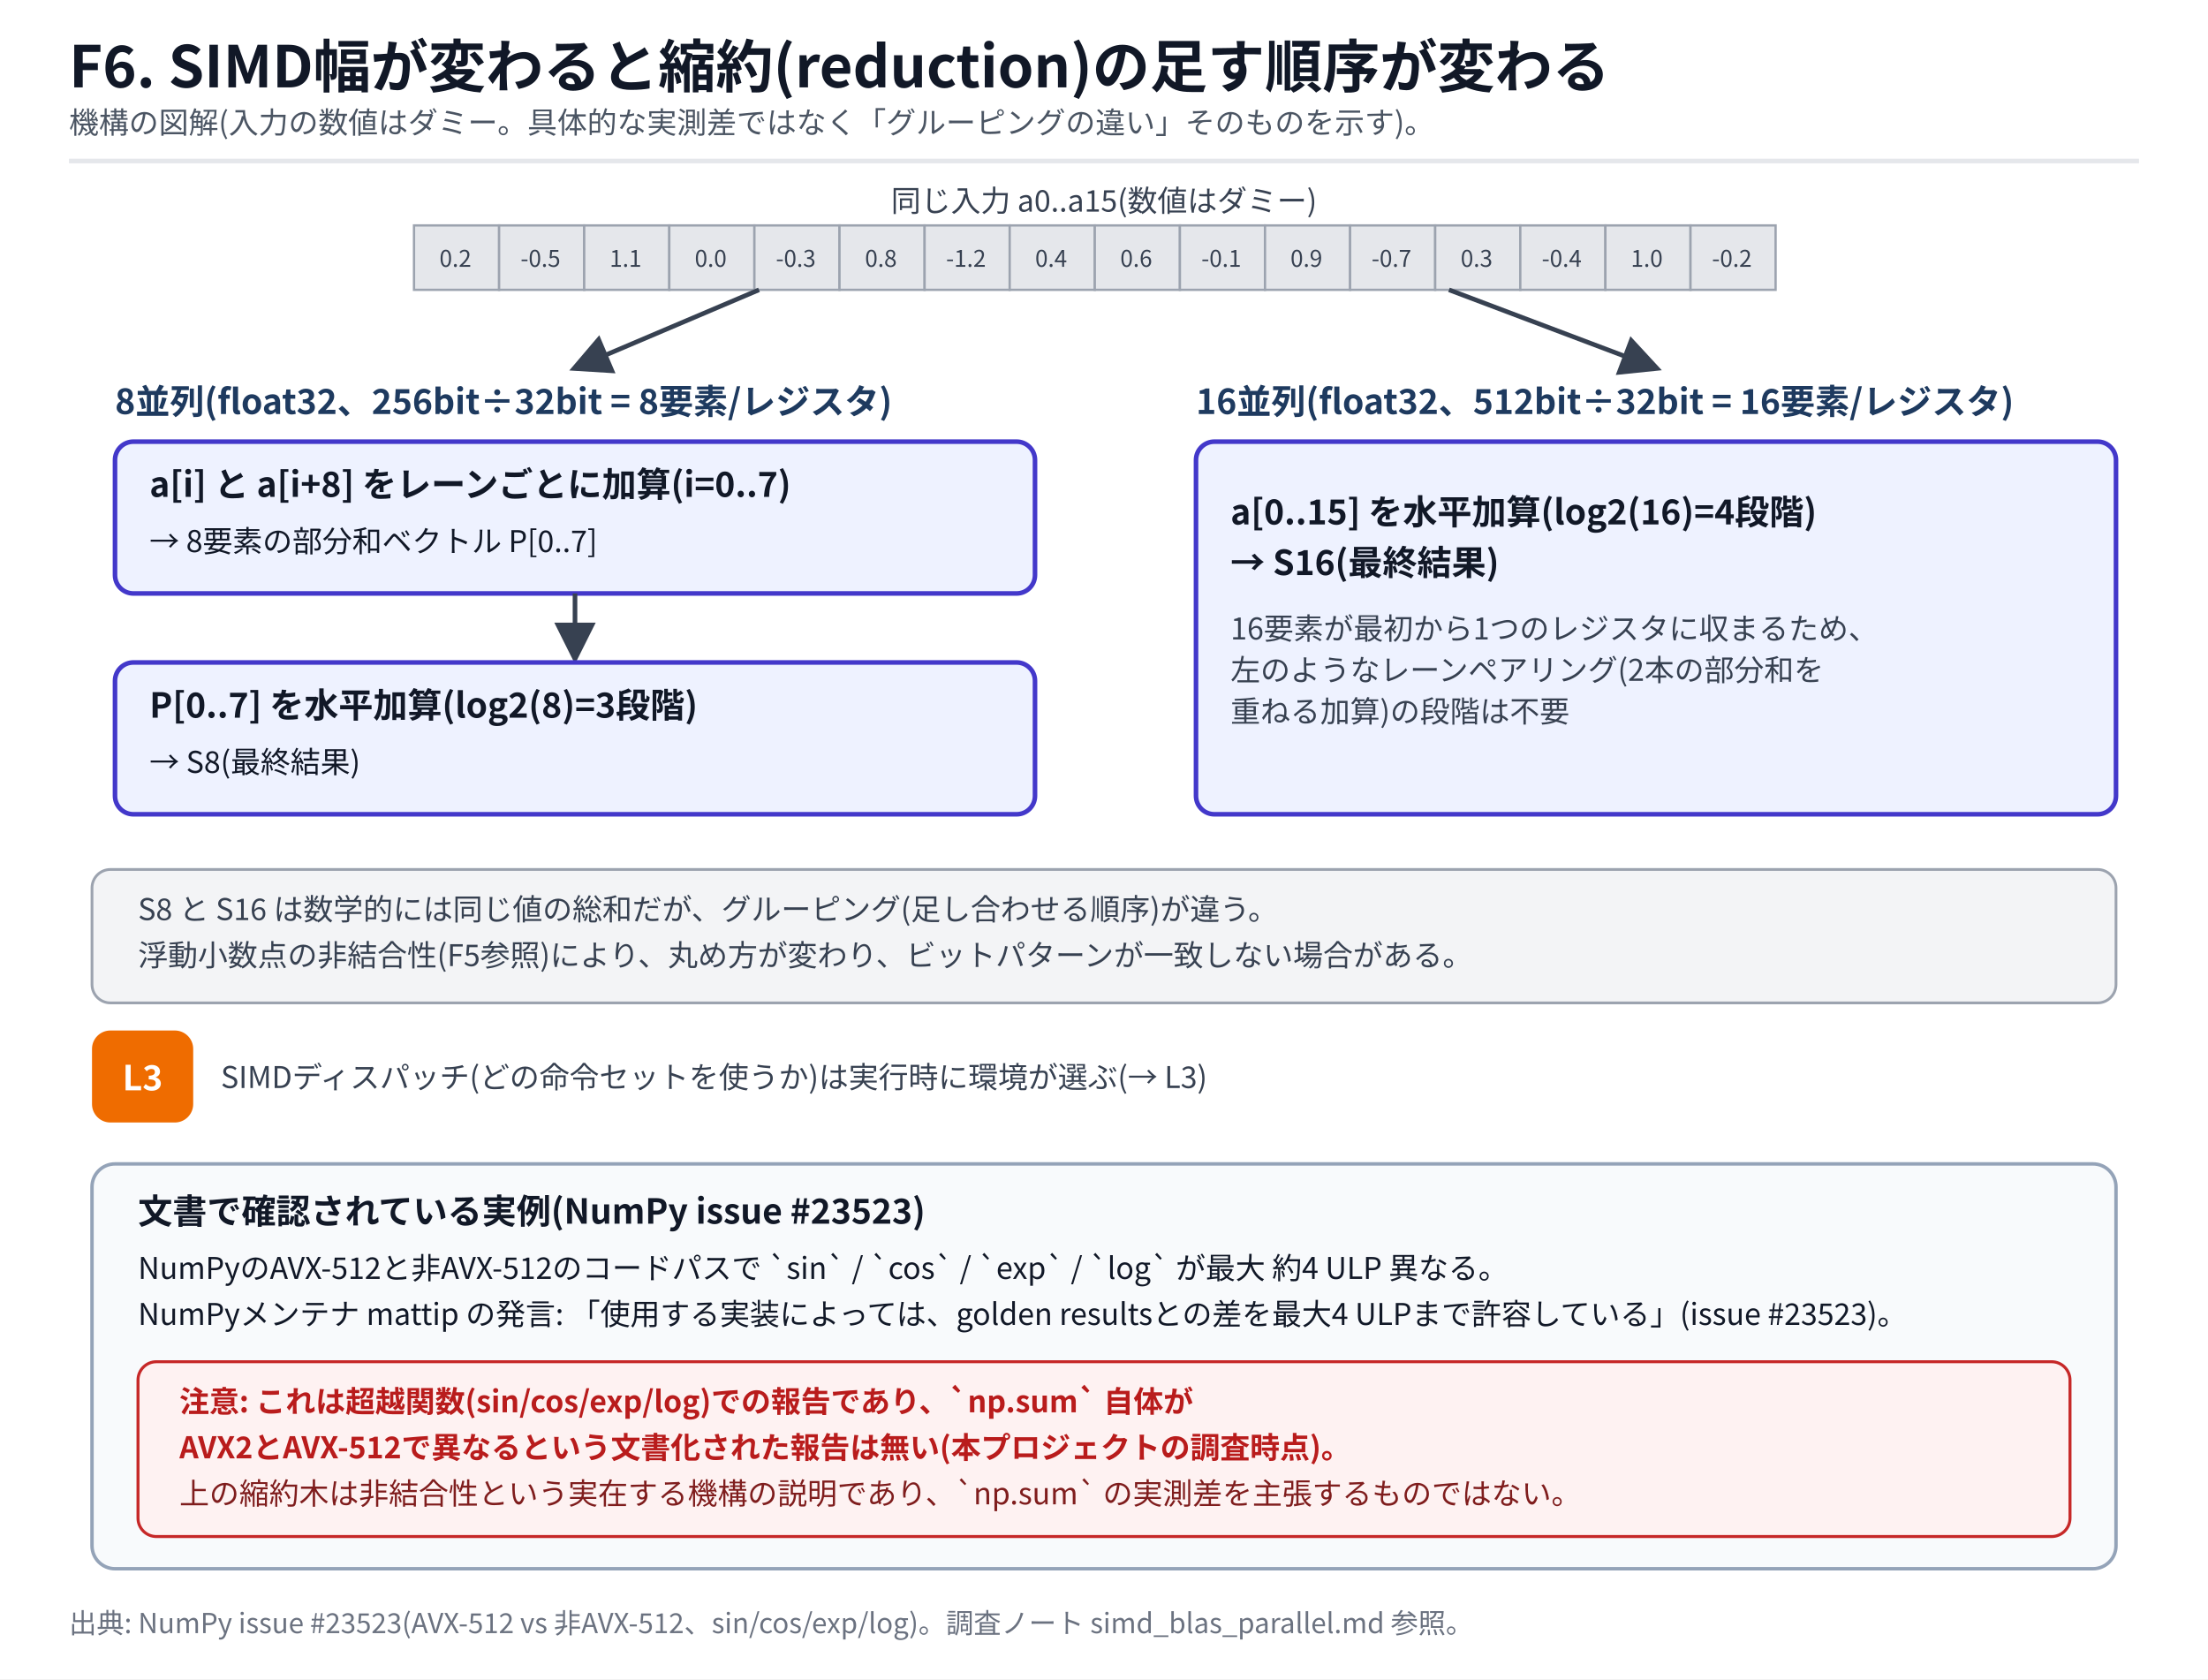
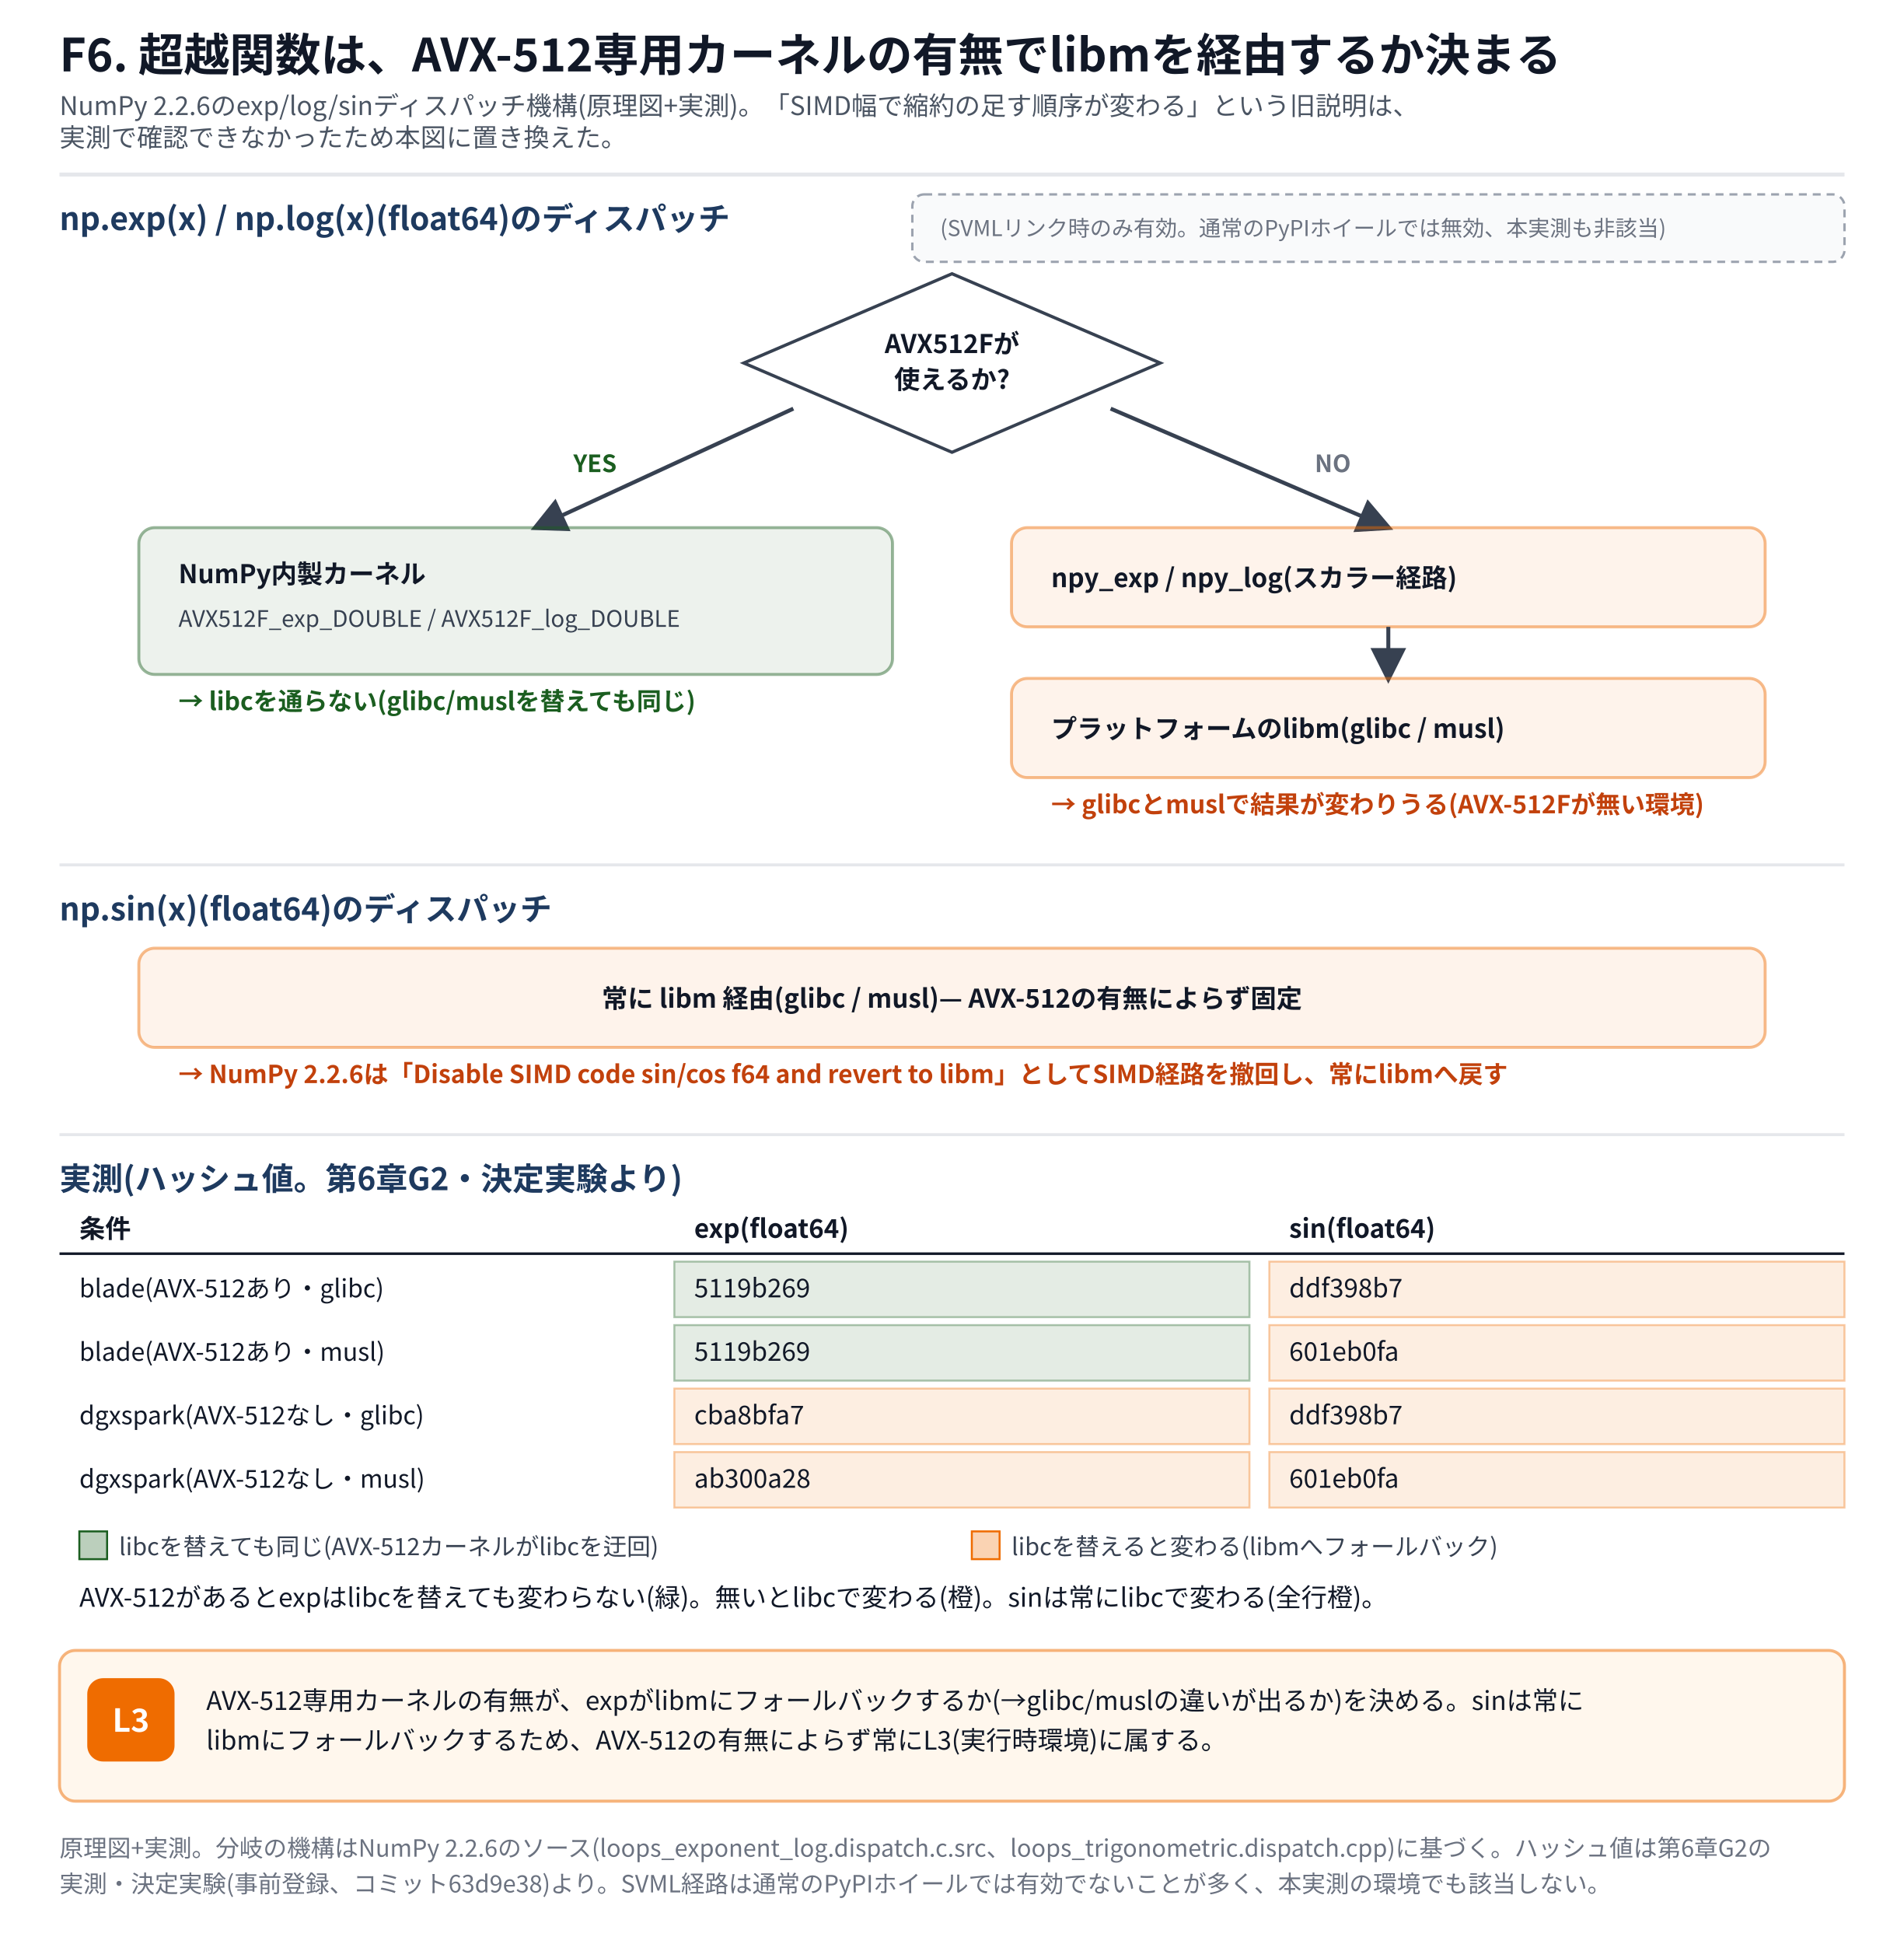
- <svg xmlns="http://www.w3.org/2000/svg" viewBox="0 0 960 730" width="960" height="730">
+ <svg xmlns="http://www.w3.org/2000/svg" viewBox="0 0 960 980" width="960" height="980">
  <defs>
    <marker id="arrow" viewBox="0 0 10 10" refX="8.5" refY="5" markerWidth="9" markerHeight="9" orient="auto-start-reverse">
      <path d="M0,0 L10,5 L0,10 z" fill="#374151" />
    </marker>
  </defs>
  <style>
    text { font-family: 'Noto Sans CJK JP', 'Noto Sans', sans-serif; }
-     .title { font-size: 25px; font-weight: 700; fill: #111827; }
+     .title { font-size: 23px; font-weight: 700; fill: #111827; }
    .subtitle { font-size: 13px; fill: #4b5563; }
-     .panelTitle { font-size: 15px; font-weight: 700; fill: #1e3a5f; }
-     .cellText { font-size: 13px; fill: #111827; }
-     .note { font-size: 13px; fill: #374151; }
+     .panelTitle { font-size: 16px; font-weight: 700; fill: #1e3a5f; }
+     .diamond { fill: #ffffff; stroke: #374151; stroke-width: 1.6; }
+     .qtext { font-size: 13px; font-weight: 700; fill: #111827; }
+     .boxtext { font-size: 13px; font-weight: 700; fill: #111827; }
+     .boxsub { font-size: 11.5px; fill: #374151; }
+     .branchlabel { font-size: 12px; font-weight: 700; }
+     .notegreen { font-size: 12.5px; font-weight: 700; fill: #1b5e20; }
+     .noteorange { font-size: 12.5px; font-weight: 700; fill: #c2410c; }
+     .svmlnote { font-size: 11px; fill: #6b7280; }
+     .tablehead { font-size: 13px; font-weight: 700; fill: #111827; }
+     .tablecell { font-size: 13px; fill: #111827; }
+     .tablecond { font-size: 12.5px; fill: #111827; }
+     .legend { font-size: 12px; fill: #374151; }
+     .note { font-size: 13px; fill: #111827; }
    .footnote { font-size: 12px; fill: #6b7280; }
-     .inputcell { fill: #e5e7eb; stroke: #9ca3af; stroke-width: 1; }
-     .inputval { font-size: 10px; fill: #374151; }
-     .groupbox { fill: #eef2ff; stroke: #4338ca; stroke-width: 2; rx: 8; }
-     .panel2 { fill: #f8fafc; stroke: #94a3b8; stroke-width: 1.5; rx: 10; }
-     .caveatbox { fill: #fef2f2; stroke: #c62828; stroke-width: 1.3; rx: 8; }
  </style>
-   <rect x="0" y="0" width="960" height="730" fill="#ffffff" />
-   <text x="30" y="38" class="title">F6. SIMD幅が変わると縮約(reduction)の足す順序が変わる</text>
-   <text x="30" y="58" class="subtitle">機構の図解(入力の数値はダミー。具体的な実測差ではなく「グルーピングの違い」そのものを示す)。</text>
-   <line x1="30" y1="70" x2="930" y2="70" stroke="#e5e7eb" stroke-width="2" />
-   <text x="480" y="92" text-anchor="middle" font-size="13" fill="#374151" font-family="'Noto Sans CJK JP','Noto Sans',sans-serif">同じ入力 a0..a15(数値はダミー)</text>
-   <g>
-     <rect x="180" y="98" width="37" height="28" class="inputcell" />
-     <text x="198" y="116" text-anchor="middle" class="inputval">0.2</text>
-     <rect x="217" y="98" width="37" height="28" class="inputcell" />
-     <text x="235" y="116" text-anchor="middle" class="inputval">-0.5</text>
-     <rect x="254" y="98" width="37" height="28" class="inputcell" />
-     <text x="272" y="116" text-anchor="middle" class="inputval">1.1</text>
-     <rect x="291" y="98" width="37" height="28" class="inputcell" />
-     <text x="309" y="116" text-anchor="middle" class="inputval">0.0</text>
-     <rect x="328" y="98" width="37" height="28" class="inputcell" />
-     <text x="346" y="116" text-anchor="middle" class="inputval">-0.3</text>
-     <rect x="365" y="98" width="37" height="28" class="inputcell" />
-     <text x="383" y="116" text-anchor="middle" class="inputval">0.8</text>
-     <rect x="402" y="98" width="37" height="28" class="inputcell" />
-     <text x="420" y="116" text-anchor="middle" class="inputval">-1.2</text>
-     <rect x="439" y="98" width="37" height="28" class="inputcell" />
-     <text x="457" y="116" text-anchor="middle" class="inputval">0.4</text>
-     <rect x="476" y="98" width="37" height="28" class="inputcell" />
-     <text x="494" y="116" text-anchor="middle" class="inputval">0.6</text>
-     <rect x="513" y="98" width="37" height="28" class="inputcell" />
-     <text x="531" y="116" text-anchor="middle" class="inputval">-0.1</text>
-     <rect x="550" y="98" width="37" height="28" class="inputcell" />
-     <text x="568" y="116" text-anchor="middle" class="inputval">0.9</text>
-     <rect x="587" y="98" width="37" height="28" class="inputcell" />
-     <text x="605" y="116" text-anchor="middle" class="inputval">-0.7</text>
-     <rect x="624" y="98" width="37" height="28" class="inputcell" />
-     <text x="642" y="116" text-anchor="middle" class="inputval">0.3</text>
-     <rect x="661" y="98" width="37" height="28" class="inputcell" />
-     <text x="679" y="116" text-anchor="middle" class="inputval">-0.4</text>
-     <rect x="698" y="98" width="37" height="28" class="inputcell" />
-     <text x="716" y="116" text-anchor="middle" class="inputval">1.0</text>
-     <rect x="735" y="98" width="37" height="28" class="inputcell" />
-     <text x="753" y="116" text-anchor="middle" class="inputval">-0.2</text>
-   </g>
-   <line x1="330" y1="126" x2="250" y2="160" stroke="#374151" stroke-width="2" marker-end="url(#arrow)" />
-   <line x1="630" y1="126" x2="720" y2="160" stroke="#374151" stroke-width="2" marker-end="url(#arrow)" />
-   <text x="50" y="180" class="panelTitle">8並列(float32、256bit÷32bit = 8要素/レジスタ)</text>
-   <rect x="50" y="192" width="400" height="66" class="groupbox" />
-   <text x="65" y="216" font-size="15" font-weight="700" fill="#111827" font-family="'Noto Sans CJK JP','Noto Sans',sans-serif">a[i] と a[i+8] をレーンごとに加算(i=0..7)</text>
-   <text x="65" y="240" class="cellText">→ 8要素の部分和ベクトル P[0..7]</text>
-   <line x1="250" y1="258" x2="250" y2="286" stroke="#374151" stroke-width="2" marker-end="url(#arrow)" />
-   <rect x="50" y="288" width="400" height="66" class="groupbox" />
-   <text x="65" y="312" font-size="15" font-weight="700" fill="#111827" font-family="'Noto Sans CJK JP','Noto Sans',sans-serif">P[0..7] を水平加算(log2(8)=3段階)</text>
-   <text x="65" y="336" class="cellText">→ S8(最終結果)</text>
-   <text x="520" y="180" class="panelTitle">16並列(float32、512bit÷32bit = 16要素/レジスタ)</text>
-   <rect x="520" y="192" width="400" height="162" class="groupbox" />
-   <text x="535" y="228" font-size="15" font-weight="700" fill="#111827" font-family="'Noto Sans CJK JP','Noto Sans',sans-serif">a[0..15] を水平加算(log2(16)=4段階)</text>
-   <text x="535" y="250" font-size="15" font-weight="700" fill="#111827" font-family="'Noto Sans CJK JP','Noto Sans',sans-serif">→ S16(最終結果)</text>
-   <text x="535" y="278" class="note">16要素が最初から1つのレジスタに収まるため、</text>
-   <text x="535" y="296" class="note">左のようなレーンペアリング(2本の部分和を</text>
-   <text x="535" y="314" class="note">重ねる加算)の段階は不要</text>
-   <rect x="40" y="378" width="880" height="58" fill="#f3f4f6" stroke="#9ca3af" stroke-width="1.2" rx="8" />
-   <text x="60" y="400" class="note">S8 と S16 は数学的には同じ値の総和だが、グルーピング(足し合わせる順序)が違う。</text>
-   <text x="60" y="420" class="note">浮動小数点の非結合性(F5参照)により、丸め方が変わり、ビットパターンが一致しない場合がある。</text>
-   <rect x="40" y="448" width="44" height="40" rx="8" fill="#ef6c00" />
-   <text x="62" y="474" text-anchor="middle" font-size="15" font-weight="700" fill="#ffffff" font-family="'Noto Sans CJK JP','Noto Sans',sans-serif">L3</text>
-   <text x="96" y="473" class="note">SIMDディスパッチ(どの命令セットを使うか)は実行時に環境が選ぶ(→ L3)</text>
-   <rect x="40" y="506" width="880" height="176" class="panel2" />
-   <text x="60" y="532" font-size="15" font-weight="700" fill="#111827" font-family="'Noto Sans CJK JP','Noto Sans',sans-serif">文書で確認されている実例(NumPy issue #23523)</text>
-   <text x="60" y="556" class="cellText">NumPyのAVX-512と非AVX-512のコードパスで `sin` / `cos` / `exp` / `log` が最大 約4 ULP 異なる。</text>
-   <text x="60" y="576" class="cellText">NumPyメンテナ mattip の発言: 「使用する実装によっては、golden resultsとの差を最大4 ULPまで許容している」(issue #23523)。</text>
-   <rect x="60" y="592" width="840" height="76" class="caveatbox" />
-   <text x="78" y="614" font-size="13" font-weight="700" fill="#b91c1c" font-family="'Noto Sans CJK JP','Noto Sans',sans-serif">注意: これは超越関数(sin/cos/exp/log)での報告であり、`np.sum` 自体が</text>
-   <text x="78" y="634" font-size="13" font-weight="700" fill="#b91c1c" font-family="'Noto Sans CJK JP','Noto Sans',sans-serif">AVX2とAVX-512で異なるという文書化された報告は無い(本プロジェクトの調査時点)。</text>
-   <text x="78" y="654" font-size="13" fill="#7f1d1d" font-family="'Noto Sans CJK JP','Noto Sans',sans-serif">上の縮約木は非結合性という実在する機構の説明であり、`np.sum` の実測差を主張するものではない。</text>
-   <text x="30" y="710" class="footnote">出典: NumPy issue #23523(AVX-512 vs 非AVX-512、sin/cos/exp/log)。調査ノート simd_blas_parallel.md 参照。</text>
+   <rect x="0" y="0" width="960" height="980" fill="#ffffff" />
+   <text x="30" y="36" class="title">F6. 超越関数は、AVX-512専用カーネルの有無でlibmを経由するか決まる</text>
+   <text x="30" y="58" class="subtitle">NumPy 2.2.6のexp/log/sinディスパッチ機構(原理図+実測)。「SIMD幅で縮約の足す順序が変わる」という旧説明は、</text>
+   <text x="30" y="74" class="subtitle">実測で確認できなかったため本図に置き換えた。</text>
+   <line x1="30" y1="88" x2="930" y2="88" stroke="#e5e7eb" stroke-width="2" />
+   <text x="30" y="116" class="panelTitle">np.exp(x) / np.log(x)(float64)のディスパッチ</text>
+   <rect x="460" y="98" width="470" height="34" rx="6" fill="#f9fafb" stroke="#9ca3af" stroke-width="1.2" stroke-dasharray="4 3" />
+   <text x="474" y="119" class="svmlnote">(SVMLリンク時のみ有効。通常のPyPIホイールでは無効、本実測も非該当)</text>
+   <polygon points="480,138 585,183 480,228 375,183" class="diamond" />
+   <text x="480" y="178" class="qtext" text-anchor="middle">AVX512Fが</text>
+   <text x="480" y="196" class="qtext" text-anchor="middle">使えるか?</text>
+   <line x1="400" y1="206" x2="270" y2="266" stroke="#374151" stroke-width="2" marker-end="url(#arrow)" />
+   <text x="300" y="238" class="branchlabel" fill="#1b5e20" text-anchor="middle">YES</text>
+   <line x1="560" y1="206" x2="700" y2="266" stroke="#374151" stroke-width="2" marker-end="url(#arrow)" />
+   <text x="672" y="238" class="branchlabel" fill="#6b7280" text-anchor="middle">NO</text>
+   <rect x="70" y="266" width="380" height="74" rx="8" fill="#1b5e20" fill-opacity="0.08" stroke="#1b5e20" stroke-opacity="0.45" stroke-width="1.5" />
+   <text x="90" y="294" class="boxtext">NumPy内製カーネル</text>
+   <text x="90" y="316" class="boxsub">AVX512F_exp_DOUBLE / AVX512F_log_DOUBLE</text>
+   <text x="90" y="358" class="notegreen">→ libcを通らない(glibc/muslを替えても同じ)</text>
+   <rect x="510" y="266" width="380" height="50" rx="8" fill="#ef6c00" fill-opacity="0.08" stroke="#ef6c00" stroke-opacity="0.45" stroke-width="1.5" />
+   <text x="530" y="296" class="boxtext">npy_exp / npy_log(スカラー経路)</text>
+   <line x1="700" y1="316" x2="700" y2="342" stroke="#374151" stroke-width="2" marker-end="url(#arrow)" />
+   <rect x="510" y="342" width="380" height="50" rx="8" fill="#ef6c00" fill-opacity="0.08" stroke="#ef6c00" stroke-opacity="0.45" stroke-width="1.5" />
+   <text x="530" y="372" class="boxtext">プラットフォームのlibm(glibc / musl)</text>
+   <text x="530" y="410" class="noteorange">→ glibcとmuslで結果が変わりうる(AVX-512Fが無い環境)</text>
+   <line x1="30" y1="436" x2="930" y2="436" stroke="#e5e7eb" stroke-width="1.5" />
+   <text x="30" y="464" class="panelTitle">np.sin(x)(float64)のディスパッチ</text>
+   <rect x="70" y="478" width="820" height="50" rx="8" fill="#ef6c00" fill-opacity="0.08" stroke="#ef6c00" stroke-opacity="0.45" stroke-width="1.5" />
+   <text x="480" y="508" text-anchor="middle" class="boxtext">常に libm 経由(glibc / musl)— AVX-512の有無によらず固定</text>
+   <text x="90" y="546" class="noteorange">→ NumPy 2.2.6は「Disable SIMD code sin/cos f64 and revert to libm」としてSIMD経路を撤回し、常にlibmへ戻す</text>
+   <line x1="30" y1="572" x2="930" y2="572" stroke="#e5e7eb" stroke-width="1.5" />
+   <text x="30" y="600" class="panelTitle">実測(ハッシュ値。第6章G2・決定実験より)</text>
+   <text x="40" y="624" class="tablehead">条件</text>
+   <text x="350" y="624" class="tablehead">exp(float64)</text>
+   <text x="650" y="624" class="tablehead">sin(float64)</text>
+   <line x1="30" y1="632" x2="930" y2="632" stroke="#111827" stroke-width="1.3" />
+   <text x="40" y="654" class="tablecond">blade(AVX-512あり・glibc)</text>
+   <rect x="340" y="636" width="290" height="28" fill="#1b5e20" fill-opacity="0.12" stroke="#1b5e20" stroke-opacity="0.35" />
+   <text x="350" y="654" class="tablecell">5119b269</text>
+   <rect x="640" y="636" width="290" height="28" fill="#ef6c00" fill-opacity="0.12" stroke="#ef6c00" stroke-opacity="0.35" />
+   <text x="650" y="654" class="tablecell">ddf398b7</text>
+   <text x="40" y="686" class="tablecond">blade(AVX-512あり・musl)</text>
+   <rect x="340" y="668" width="290" height="28" fill="#1b5e20" fill-opacity="0.12" stroke="#1b5e20" stroke-opacity="0.35" />
+   <text x="350" y="686" class="tablecell">5119b269</text>
+   <rect x="640" y="668" width="290" height="28" fill="#ef6c00" fill-opacity="0.12" stroke="#ef6c00" stroke-opacity="0.35" />
+   <text x="650" y="686" class="tablecell">601eb0fa</text>
+   <text x="40" y="718" class="tablecond">dgxspark(AVX-512なし・glibc)</text>
+   <rect x="340" y="700" width="290" height="28" fill="#ef6c00" fill-opacity="0.12" stroke="#ef6c00" stroke-opacity="0.35" />
+   <text x="350" y="718" class="tablecell">cba8bfa7</text>
+   <rect x="640" y="700" width="290" height="28" fill="#ef6c00" fill-opacity="0.12" stroke="#ef6c00" stroke-opacity="0.35" />
+   <text x="650" y="718" class="tablecell">ddf398b7</text>
+   <text x="40" y="750" class="tablecond">dgxspark(AVX-512なし・musl)</text>
+   <rect x="340" y="732" width="290" height="28" fill="#ef6c00" fill-opacity="0.12" stroke="#ef6c00" stroke-opacity="0.35" />
+   <text x="350" y="750" class="tablecell">ab300a28</text>
+   <rect x="640" y="732" width="290" height="28" fill="#ef6c00" fill-opacity="0.12" stroke="#ef6c00" stroke-opacity="0.35" />
+   <text x="650" y="750" class="tablecell">601eb0fa</text>
+   <rect x="40" y="772" width="14" height="14" fill="#1b5e20" fill-opacity="0.3" stroke="#1b5e20" />
+   <text x="60" y="784" class="legend">libcを替えても同じ(AVX-512カーネルがlibcを迂回)</text>
+   <rect x="490" y="772" width="14" height="14" fill="#ef6c00" fill-opacity="0.3" stroke="#ef6c00" />
+   <text x="510" y="784" class="legend">libcを替えると変わる(libmへフォールバック)</text>
+   <text x="40" y="810" class="note">AVX-512があるとexpはlibcを替えても変わらない(緑)。無いとlibcで変わる(橙)。sinは常にlibcで変わる(全行橙)。</text>
+   <rect x="30" y="832" width="900" height="76" fill="#fff7ed" stroke="#ef6c00" stroke-opacity="0.5" stroke-width="1.5" rx="8" />
+   <rect x="44" y="846" width="44" height="42" rx="8" fill="#ef6c00" />
+   <text x="66" y="873" text-anchor="middle" font-size="16" font-weight="700" fill="#ffffff" font-family="'Noto Sans CJK JP','Noto Sans',sans-serif">L3</text>
+   <text x="104" y="862" font-size="13" fill="#111827" font-family="'Noto Sans CJK JP','Noto Sans',sans-serif">AVX-512専用カーネルの有無が、expがlibmにフォールバックするか(→glibc/muslの違いが出るか)を決める。sinは常に</text>
+   <text x="104" y="882" font-size="13" fill="#111827" font-family="'Noto Sans CJK JP','Noto Sans',sans-serif">libmにフォールバックするため、AVX-512の有無によらず常にL3(実行時環境)に属する。</text>
+   <text x="30" y="936" class="footnote">原理図+実測。分岐の機構はNumPy 2.2.6のソース(loops_exponent_log.dispatch.c.src、loops_trigonometric.dispatch.cpp)に基づく。ハッシュ値は第6章G2の</text>
+   <text x="30" y="954" class="footnote">実測・決定実験(事前登録、コミット63d9e38)より。SVML経路は通常のPyPIホイールでは有効でないことが多く、本実測の環境でも該当しない。</text>
</svg>
